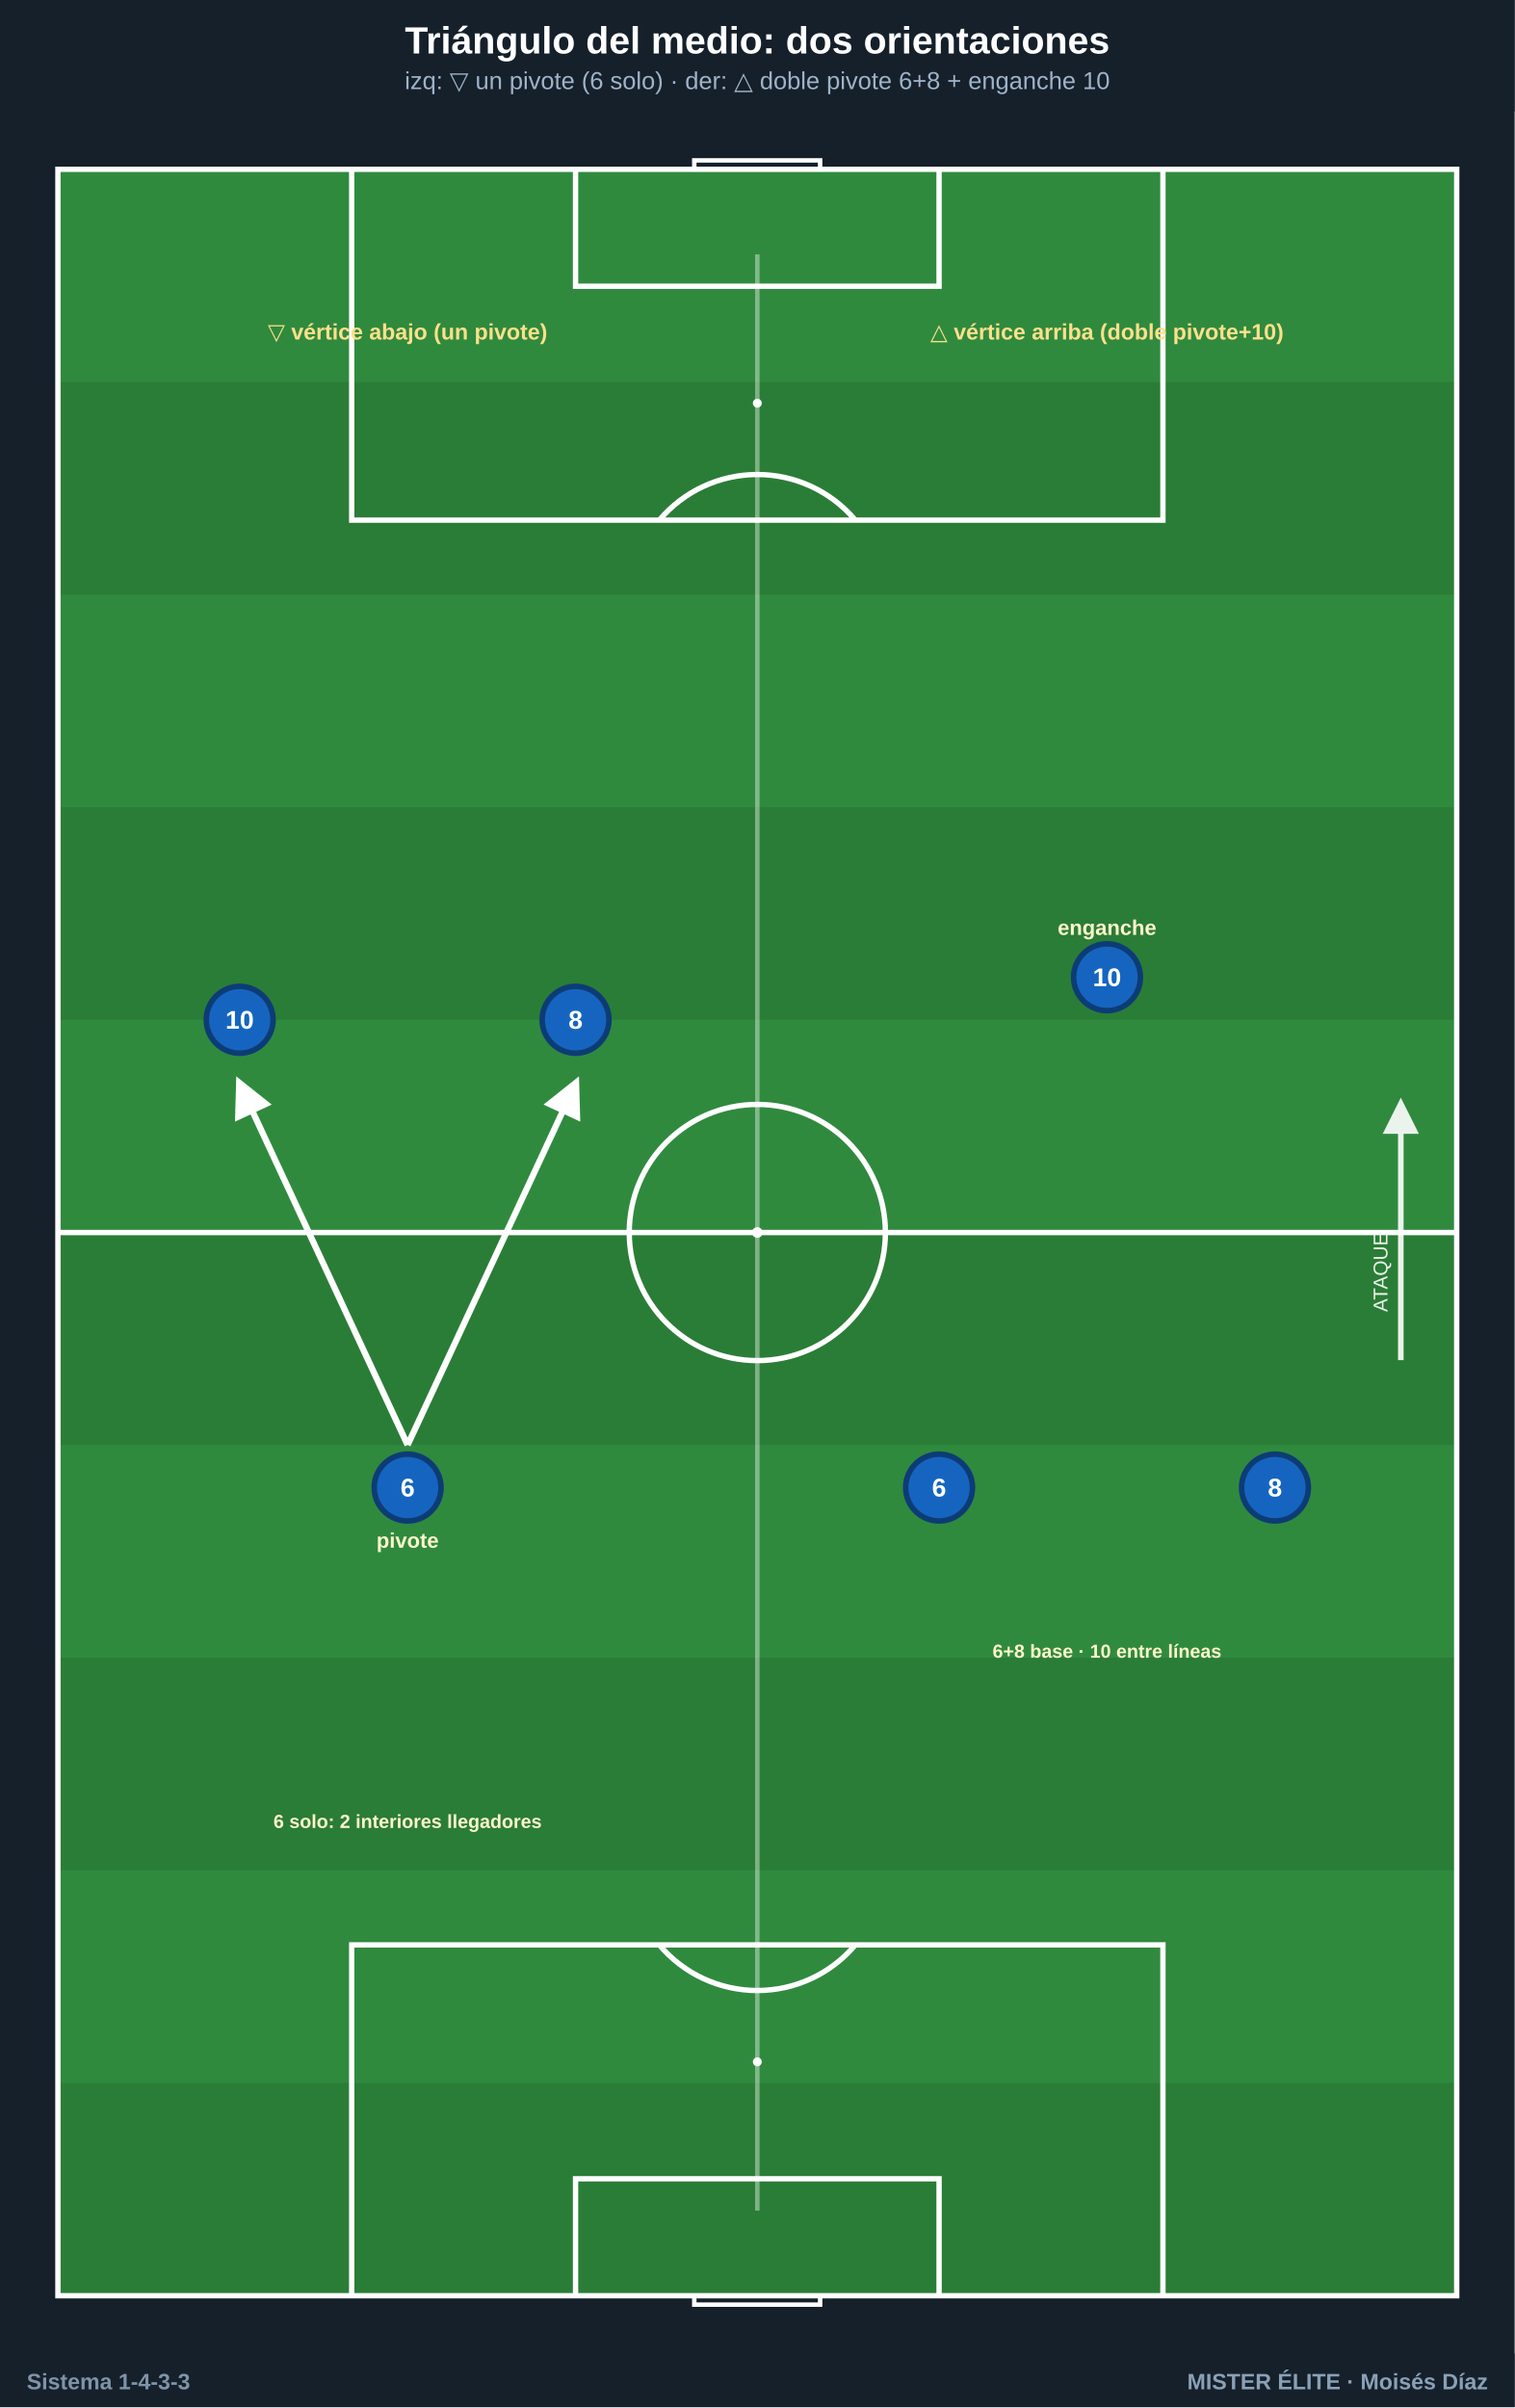
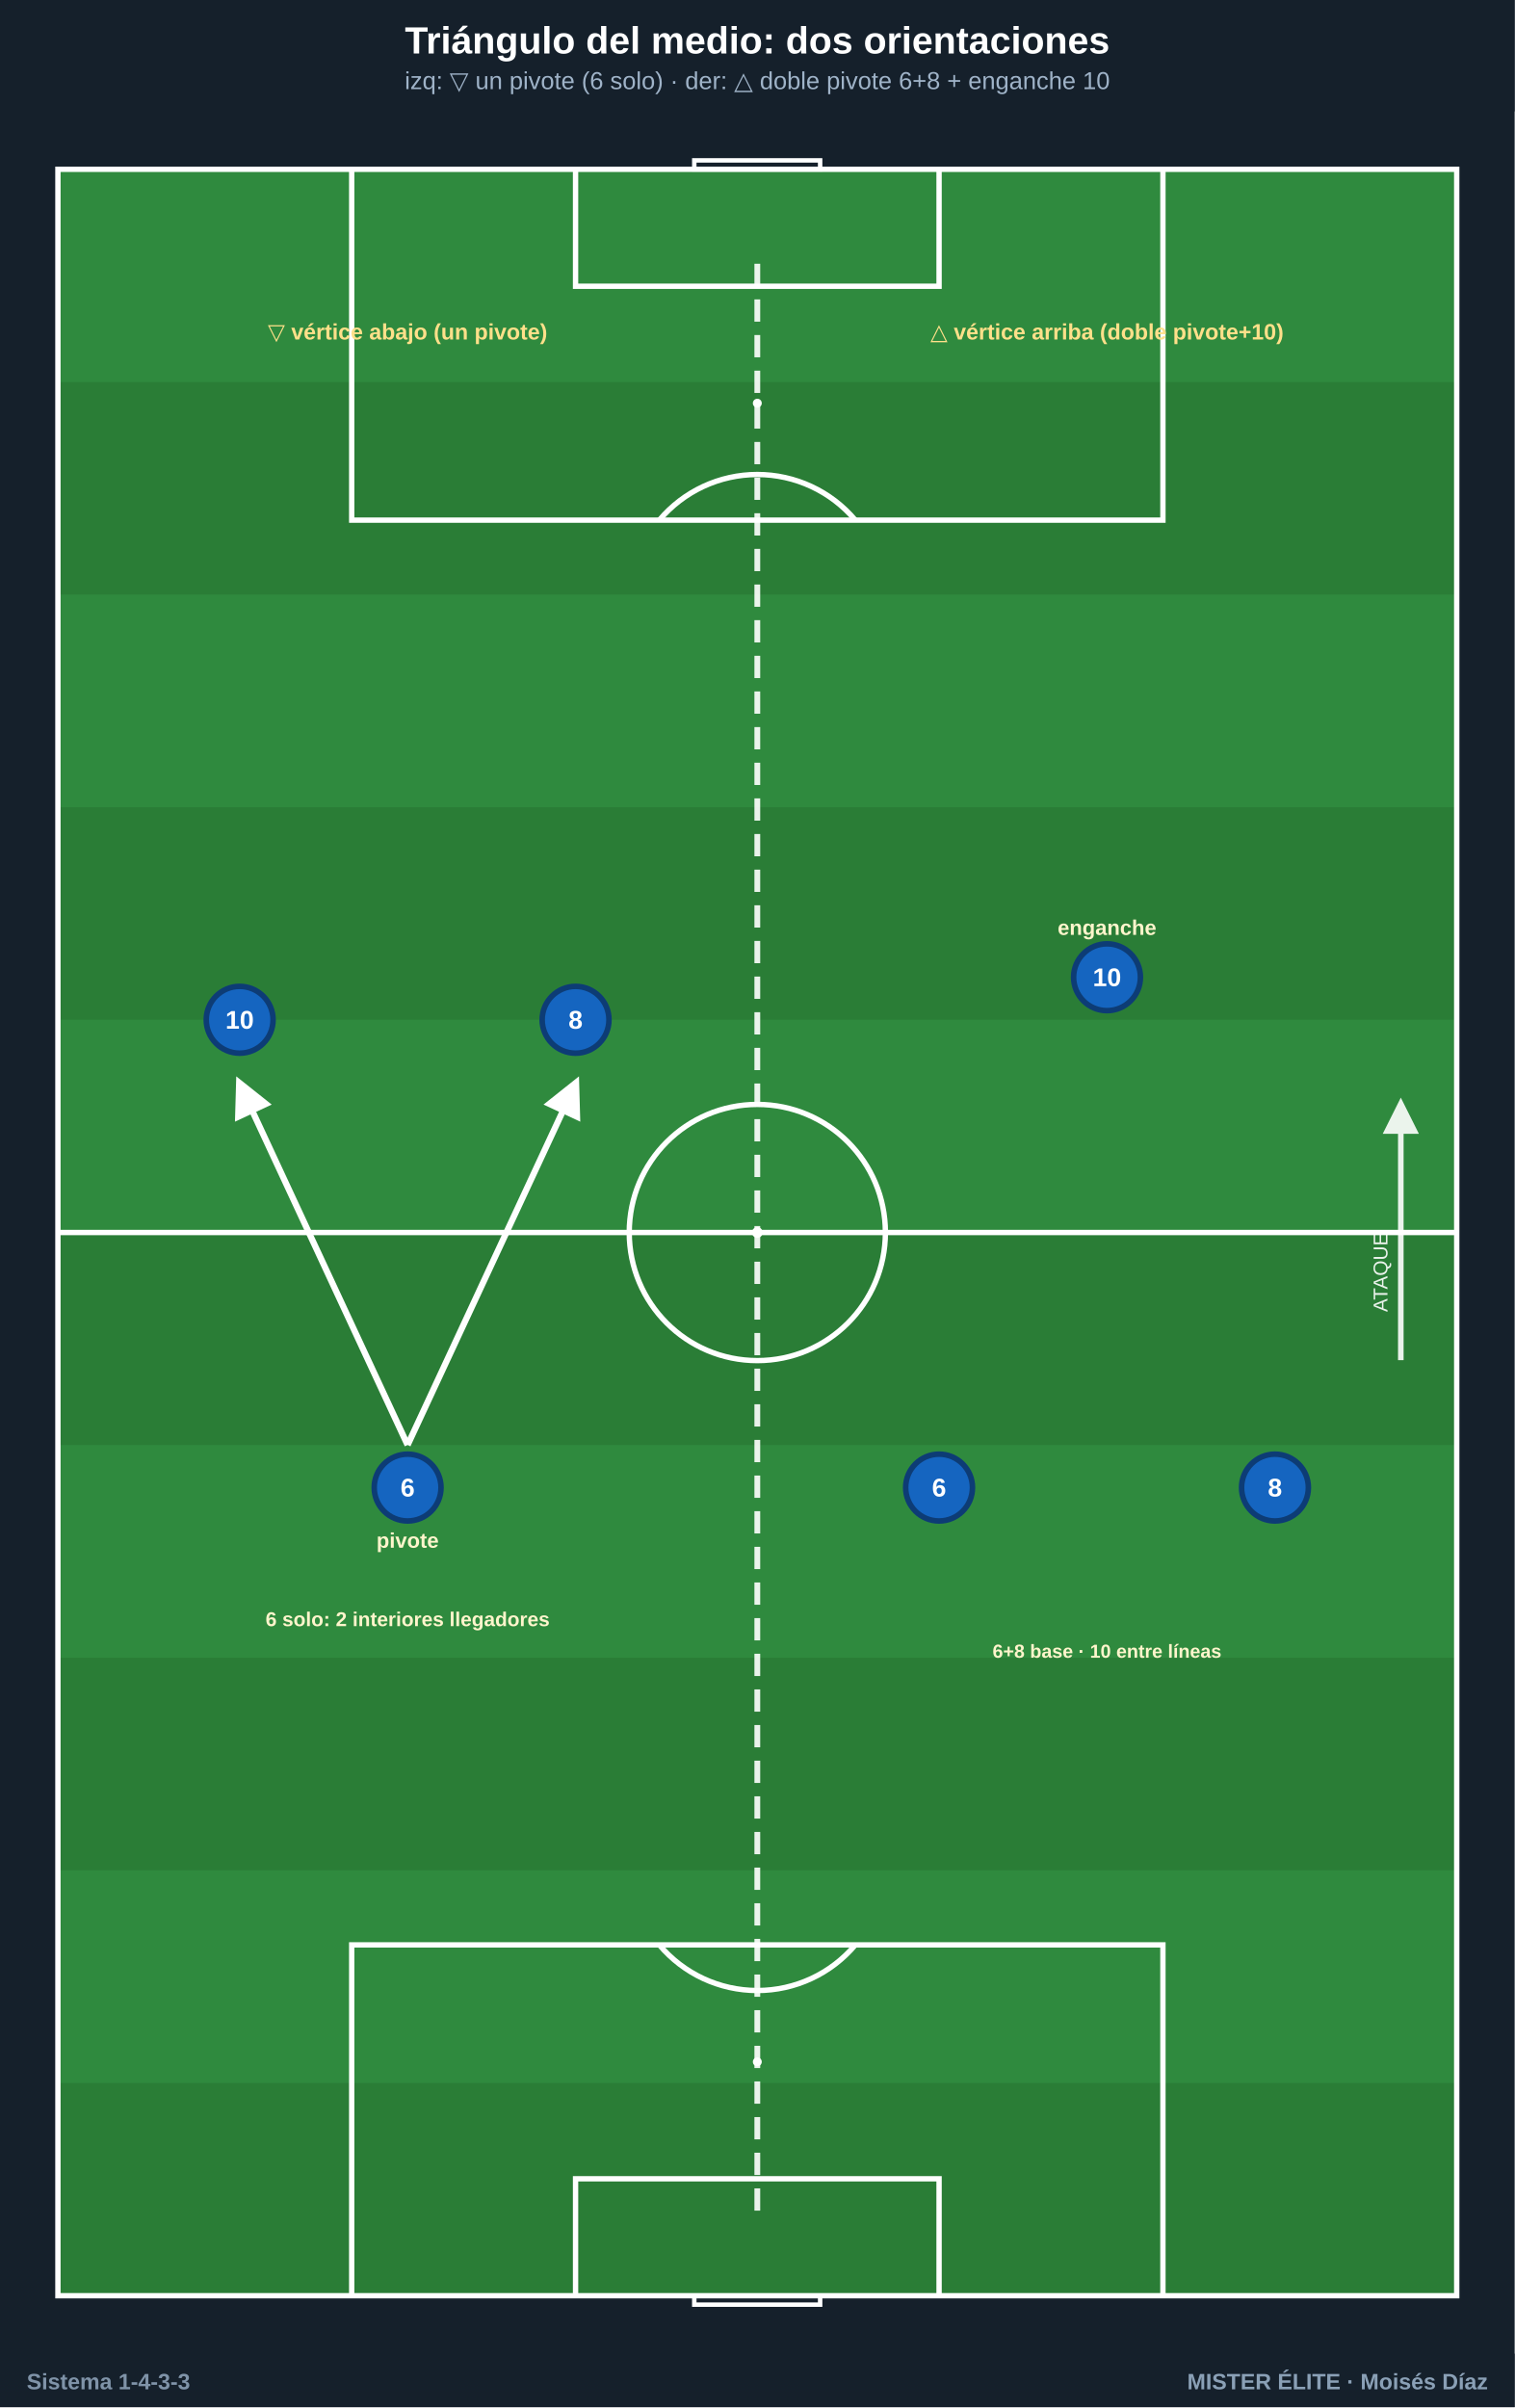
<svg xmlns="http://www.w3.org/2000/svg" viewBox="0 0 680 1081" width="680" height="1081" font-family="Segoe UI,Arial,sans-serif">
  <defs>
    <linearGradient id="sky" x1="0" y1="0" x2="0" y2="1">
      <stop offset="0" stop-color="#2f8a3e" />
      <stop offset="1" stop-color="#2b8139" />
    </linearGradient>
    <marker id="ah_pass" viewBox="0 0 10 10" refX="8" refY="5" markerWidth="6.5" markerHeight="6.5" orient="auto-start-reverse">
      <path d="M0,0 L10,5 L0,10 z" fill="#ffd54a" />
    </marker>
    <marker id="ah_run" viewBox="0 0 10 10" refX="8" refY="5" markerWidth="6.5" markerHeight="6.5" orient="auto-start-reverse">
      <path d="M0,0 L10,5 L0,10 z" fill="#ffffff" />
    </marker>
    <marker id="ah_drive" viewBox="0 0 10 10" refX="8" refY="5" markerWidth="6.5" markerHeight="6.5" orient="auto-start-reverse">
      <path d="M0,0 L10,5 L0,10 z" fill="#7ee0ff" />
    </marker>
    <marker id="ah_white" viewBox="0 0 10 10" refX="8" refY="5" markerWidth="6.5" markerHeight="6.5" orient="auto-start-reverse">
      <path d="M0,0 L10,5 L0,10 z" fill="#ffffff" />
    </marker>
  </defs>
  <rect x="0.0" y="0.0" width="680.0" height="1080.6" fill="#15202b" />
  <rect x="26.0" y="76.0" width="628.0" height="96.0" fill="#2f8a3e" />
  <rect x="26.0" y="171.5" width="628.0" height="96.0" fill="#2a7d36" />
  <rect x="26.0" y="266.9" width="628.0" height="96.0" fill="#2f8a3e" />
  <rect x="26.0" y="362.4" width="628.0" height="96.0" fill="#2a7d36" />
  <rect x="26.0" y="457.8" width="628.0" height="96.0" fill="#2f8a3e" />
  <rect x="26.0" y="553.3" width="628.0" height="96.0" fill="#2a7d36" />
  <rect x="26.0" y="648.7" width="628.0" height="96.0" fill="#2f8a3e" />
  <rect x="26.0" y="744.2" width="628.0" height="96.0" fill="#2a7d36" />
  <rect x="26.0" y="839.6" width="628.0" height="96.0" fill="#2f8a3e" />
  <rect x="26.0" y="935.1" width="628.0" height="96.0" fill="#2a7d36" />
  <rect x="26.0" y="76.0" width="628.0" height="954.6" fill="none" stroke="#ffffff" stroke-width="2.4" />
  <line x1="26.0" y1="553.3" x2="654.0" y2="553.3" stroke="#ffffff" stroke-width="2.4" opacity="1" />
  <circle cx="340.0" cy="553.3" r="57.5" fill="none" stroke="#ffffff" stroke-width="2.4" />
  <circle cx="340.0" cy="553.3" r="2.4" fill="#ffffff" />
  <path d="M157.9,76.0 L157.9,233.5 L522.1,233.5 L522.1,76.0" fill="none" stroke="#ffffff" stroke-width="2.4" />
  <path d="M258.4,76.0 L258.4,128.5 L421.6,128.5 L421.6,76.0" fill="none" stroke="#ffffff" stroke-width="2.4" />
  <circle cx="340.0" cy="181.0" r="2.0" fill="#ffffff" />
  <rect x="311.7" y="72.0" width="56.5" height="4" fill="none" stroke="#ffffff" stroke-width="2" />
  <path d="M296.0,233.5 A57.5,57.5 0 0 1 384.0,233.5" fill="none" stroke="#ffffff" stroke-width="2.4" />
  <path d="M157.9,1030.6 L157.9,873.1 L522.1,873.1 L522.1,1030.6" fill="none" stroke="#ffffff" stroke-width="2.4" />
  <path d="M258.4,1030.6 L258.4,978.1 L421.6,978.1 L421.6,1030.6" fill="none" stroke="#ffffff" stroke-width="2.4" />
  <circle cx="340.0" cy="925.6" r="2.0" fill="#ffffff" />
  <rect x="311.7" y="1030.6" width="56.5" height="4" fill="none" stroke="#ffffff" stroke-width="2" />
  <path d="M296.0,873.1 A57.5,57.5 0 0 0 384.0,873.1" fill="none" stroke="#ffffff" stroke-width="2.4" />
  <rect x="0.0" y="0.0" width="680.0" height="50.0" fill="#15202b" />
  <text x="340.0" y="24.0" font-family="Segoe UI,Arial,sans-serif" font-size="17" font-weight="800" fill="#ffffff" text-anchor="middle">Triángulo del medio: dos orientaciones</text>
  <text x="340.0" y="40.0" font-family="Segoe UI,Arial,sans-serif" font-size="11" font-weight="500" fill="#9fb3c8" text-anchor="middle">izq: ▽ un pivote (6 solo) · der: △ doble pivote 6+8 + enganche 10</text>
  <rect x="0.0" y="1056.6" width="680.0" height="24.0" fill="#15202b" />
  <text x="668.0" y="1072.6" font-family="Segoe UI,Arial,sans-serif" font-size="10" font-weight="700" fill="#8aa0b6" text-anchor="end">MISTER ÉLITE · Moisés Díaz</text>
  <text x="12.0" y="1072.6" font-family="Segoe UI,Arial,sans-serif" font-size="10" font-weight="600" fill="#7f93a8" text-anchor="start">Sistema 1-4-3-3</text>
  <g opacity="0.9">
    <line x1="628.9" y1="610.6" x2="628.9" y2="496.0" stroke="#ffffff" stroke-width="2.5" marker-end="url(#ah_white)" />
    <text x="622.9" y="553.3" font-family="Segoe UI,Arial" font-size="9" fill="#ffffff" text-anchor="end" transform="rotate(-90 622.9 553.3)">ATAQUE</text>
  </g>
-   <line x1="340.0" y1="992.4" x2="340.0" y2="114.2" stroke="#ffffff" stroke-width="2" opacity="0.4" />
+   <line x1="340.0" y1="992.4" x2="340.0" y2="114.2" stroke="#ffffff" stroke-width="2.6" stroke-dasharray="10 6" opacity="0.9" />
  <text x="183.0" y="152.4" font-family="Segoe UI,Arial,sans-serif" font-size="10" font-weight="600" fill="#ffe08a" text-anchor="middle">▽ vértice abajo (un pivote)</text>
  <g>
    <circle cx="183.0" cy="667.8" r="15" fill="#1565c0" stroke="#0d3c75" stroke-width="2.5" />
    <text x="183.0" y="671.8" font-family="Segoe UI,Arial" font-size="11.5" font-weight="800" fill="#fff" text-anchor="middle">6</text>
  </g>
  <text x="183.0" y="694.8" font-family="Segoe UI,Arial,sans-serif" font-size="9.5" font-weight="600" fill="#fff5cc" text-anchor="middle">pivote</text>
  <g>
    <circle cx="107.6" cy="457.8" r="15" fill="#1565c0" stroke="#0d3c75" stroke-width="2.5" />
    <text x="107.6" y="461.8" font-family="Segoe UI,Arial" font-size="11.5" font-weight="800" fill="#fff" text-anchor="middle">10</text>
  </g>
  <g>
    <circle cx="258.4" cy="457.8" r="15" fill="#1565c0" stroke="#0d3c75" stroke-width="2.5" />
    <text x="258.4" y="461.8" font-family="Segoe UI,Arial" font-size="11.5" font-weight="800" fill="#fff" text-anchor="middle">8</text>
  </g>
  <line x1="183.0" y1="648.7" x2="107.6" y2="486.5" stroke="#ffffff" stroke-width="2.8" marker-end="url(#ah_run)" />
  <line x1="183.0" y1="648.7" x2="258.4" y2="486.5" stroke="#ffffff" stroke-width="2.8" marker-end="url(#ah_run)" />
-   <text x="183.0" y="820.6" font-family="Segoe UI,Arial,sans-serif" font-size="8.5" font-weight="600" fill="#fff5cc" text-anchor="middle">6 solo: 2 interiores llegadores</text>
+   <text x="183.0" y="730.0" font-family="Segoe UI,Arial,sans-serif" font-size="9" font-weight="600" fill="#fff5cc" text-anchor="middle">6 solo: 2 interiores llegadores</text>
  <text x="497.0" y="152.4" font-family="Segoe UI,Arial,sans-serif" font-size="10" font-weight="600" fill="#ffe08a" text-anchor="middle">△ vértice arriba (doble pivote+10)</text>
  <g>
    <circle cx="421.6" cy="667.8" r="15" fill="#1565c0" stroke="#0d3c75" stroke-width="2.5" />
    <text x="421.6" y="671.8" font-family="Segoe UI,Arial" font-size="11.5" font-weight="800" fill="#fff" text-anchor="middle">6</text>
  </g>
  <g>
    <circle cx="572.4" cy="667.8" r="15" fill="#1565c0" stroke="#0d3c75" stroke-width="2.5" />
    <text x="572.4" y="671.8" font-family="Segoe UI,Arial" font-size="11.5" font-weight="800" fill="#fff" text-anchor="middle">8</text>
  </g>
  <g>
    <circle cx="497.0" cy="438.7" r="15" fill="#1565c0" stroke="#0d3c75" stroke-width="2.5" />
    <text x="497.0" y="442.7" font-family="Segoe UI,Arial" font-size="11.5" font-weight="800" fill="#fff" text-anchor="middle">10</text>
  </g>
  <text x="497.0" y="419.7" font-family="Segoe UI,Arial,sans-serif" font-size="9.5" font-weight="600" fill="#fff5cc" text-anchor="middle">enganche</text>
  <text x="497.0" y="744.2" font-family="Segoe UI,Arial,sans-serif" font-size="8.5" font-weight="600" fill="#fff5cc" text-anchor="middle">6+8 base · 10 entre líneas</text>
</svg>
